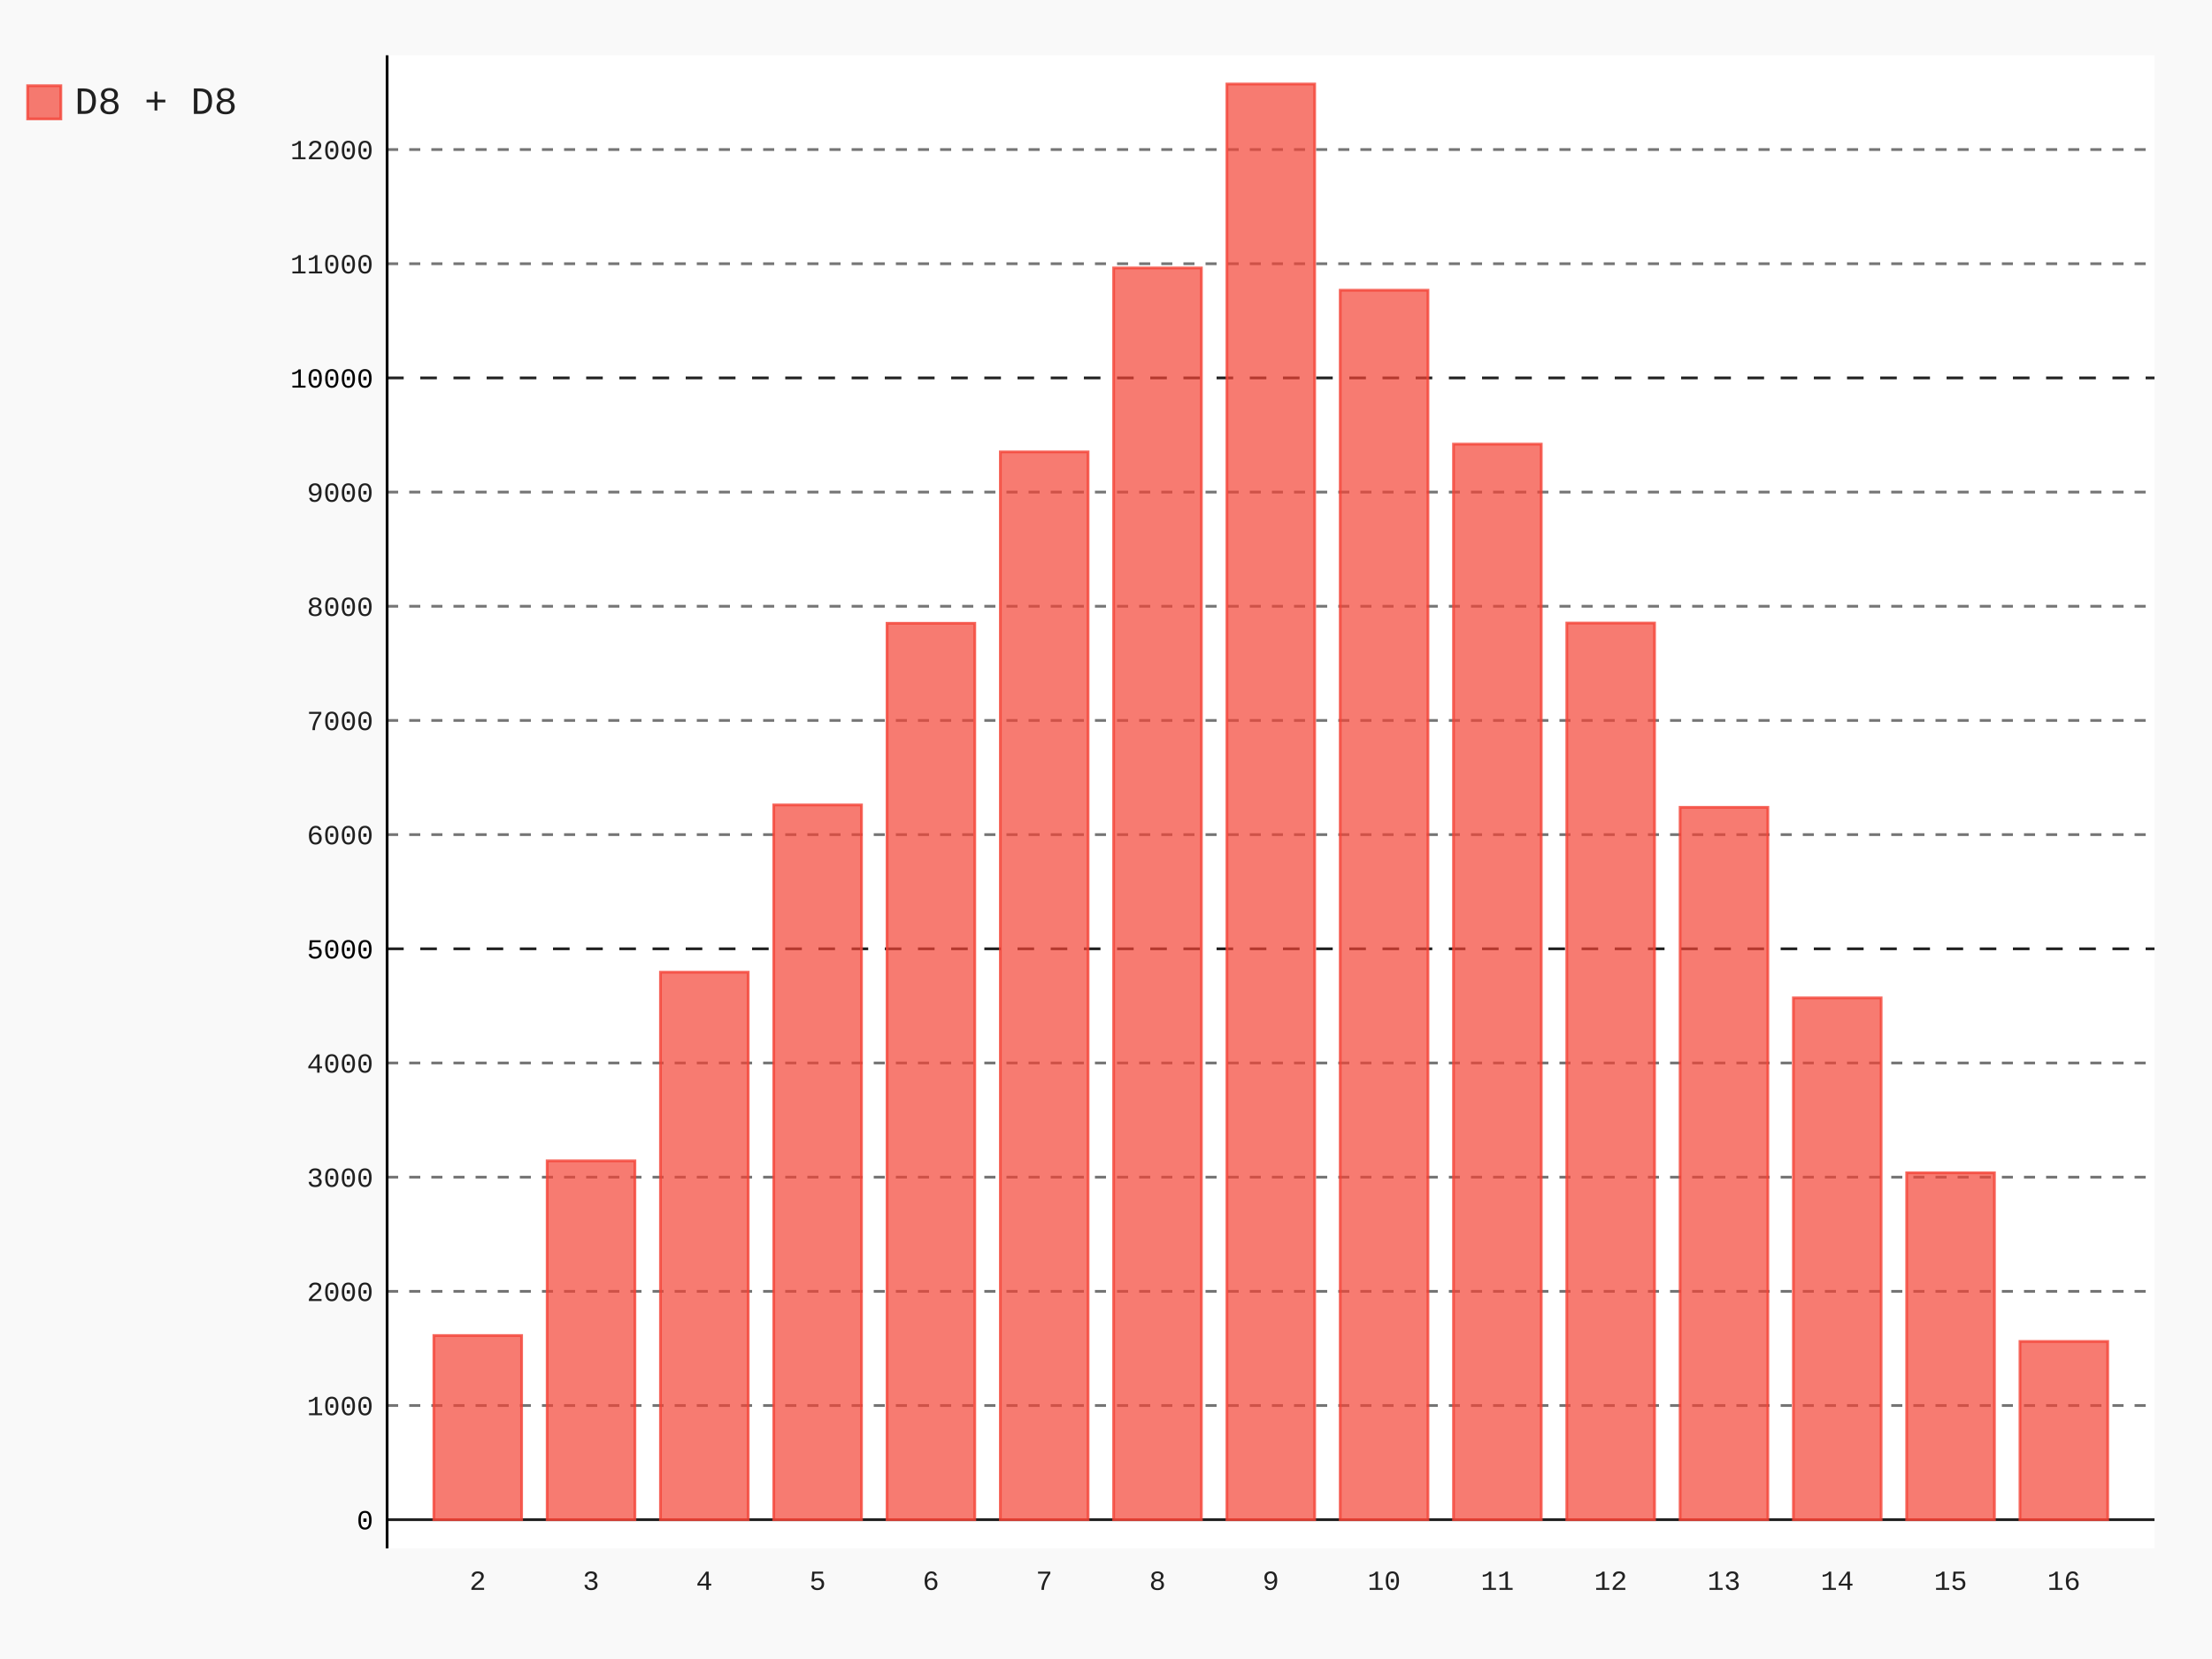
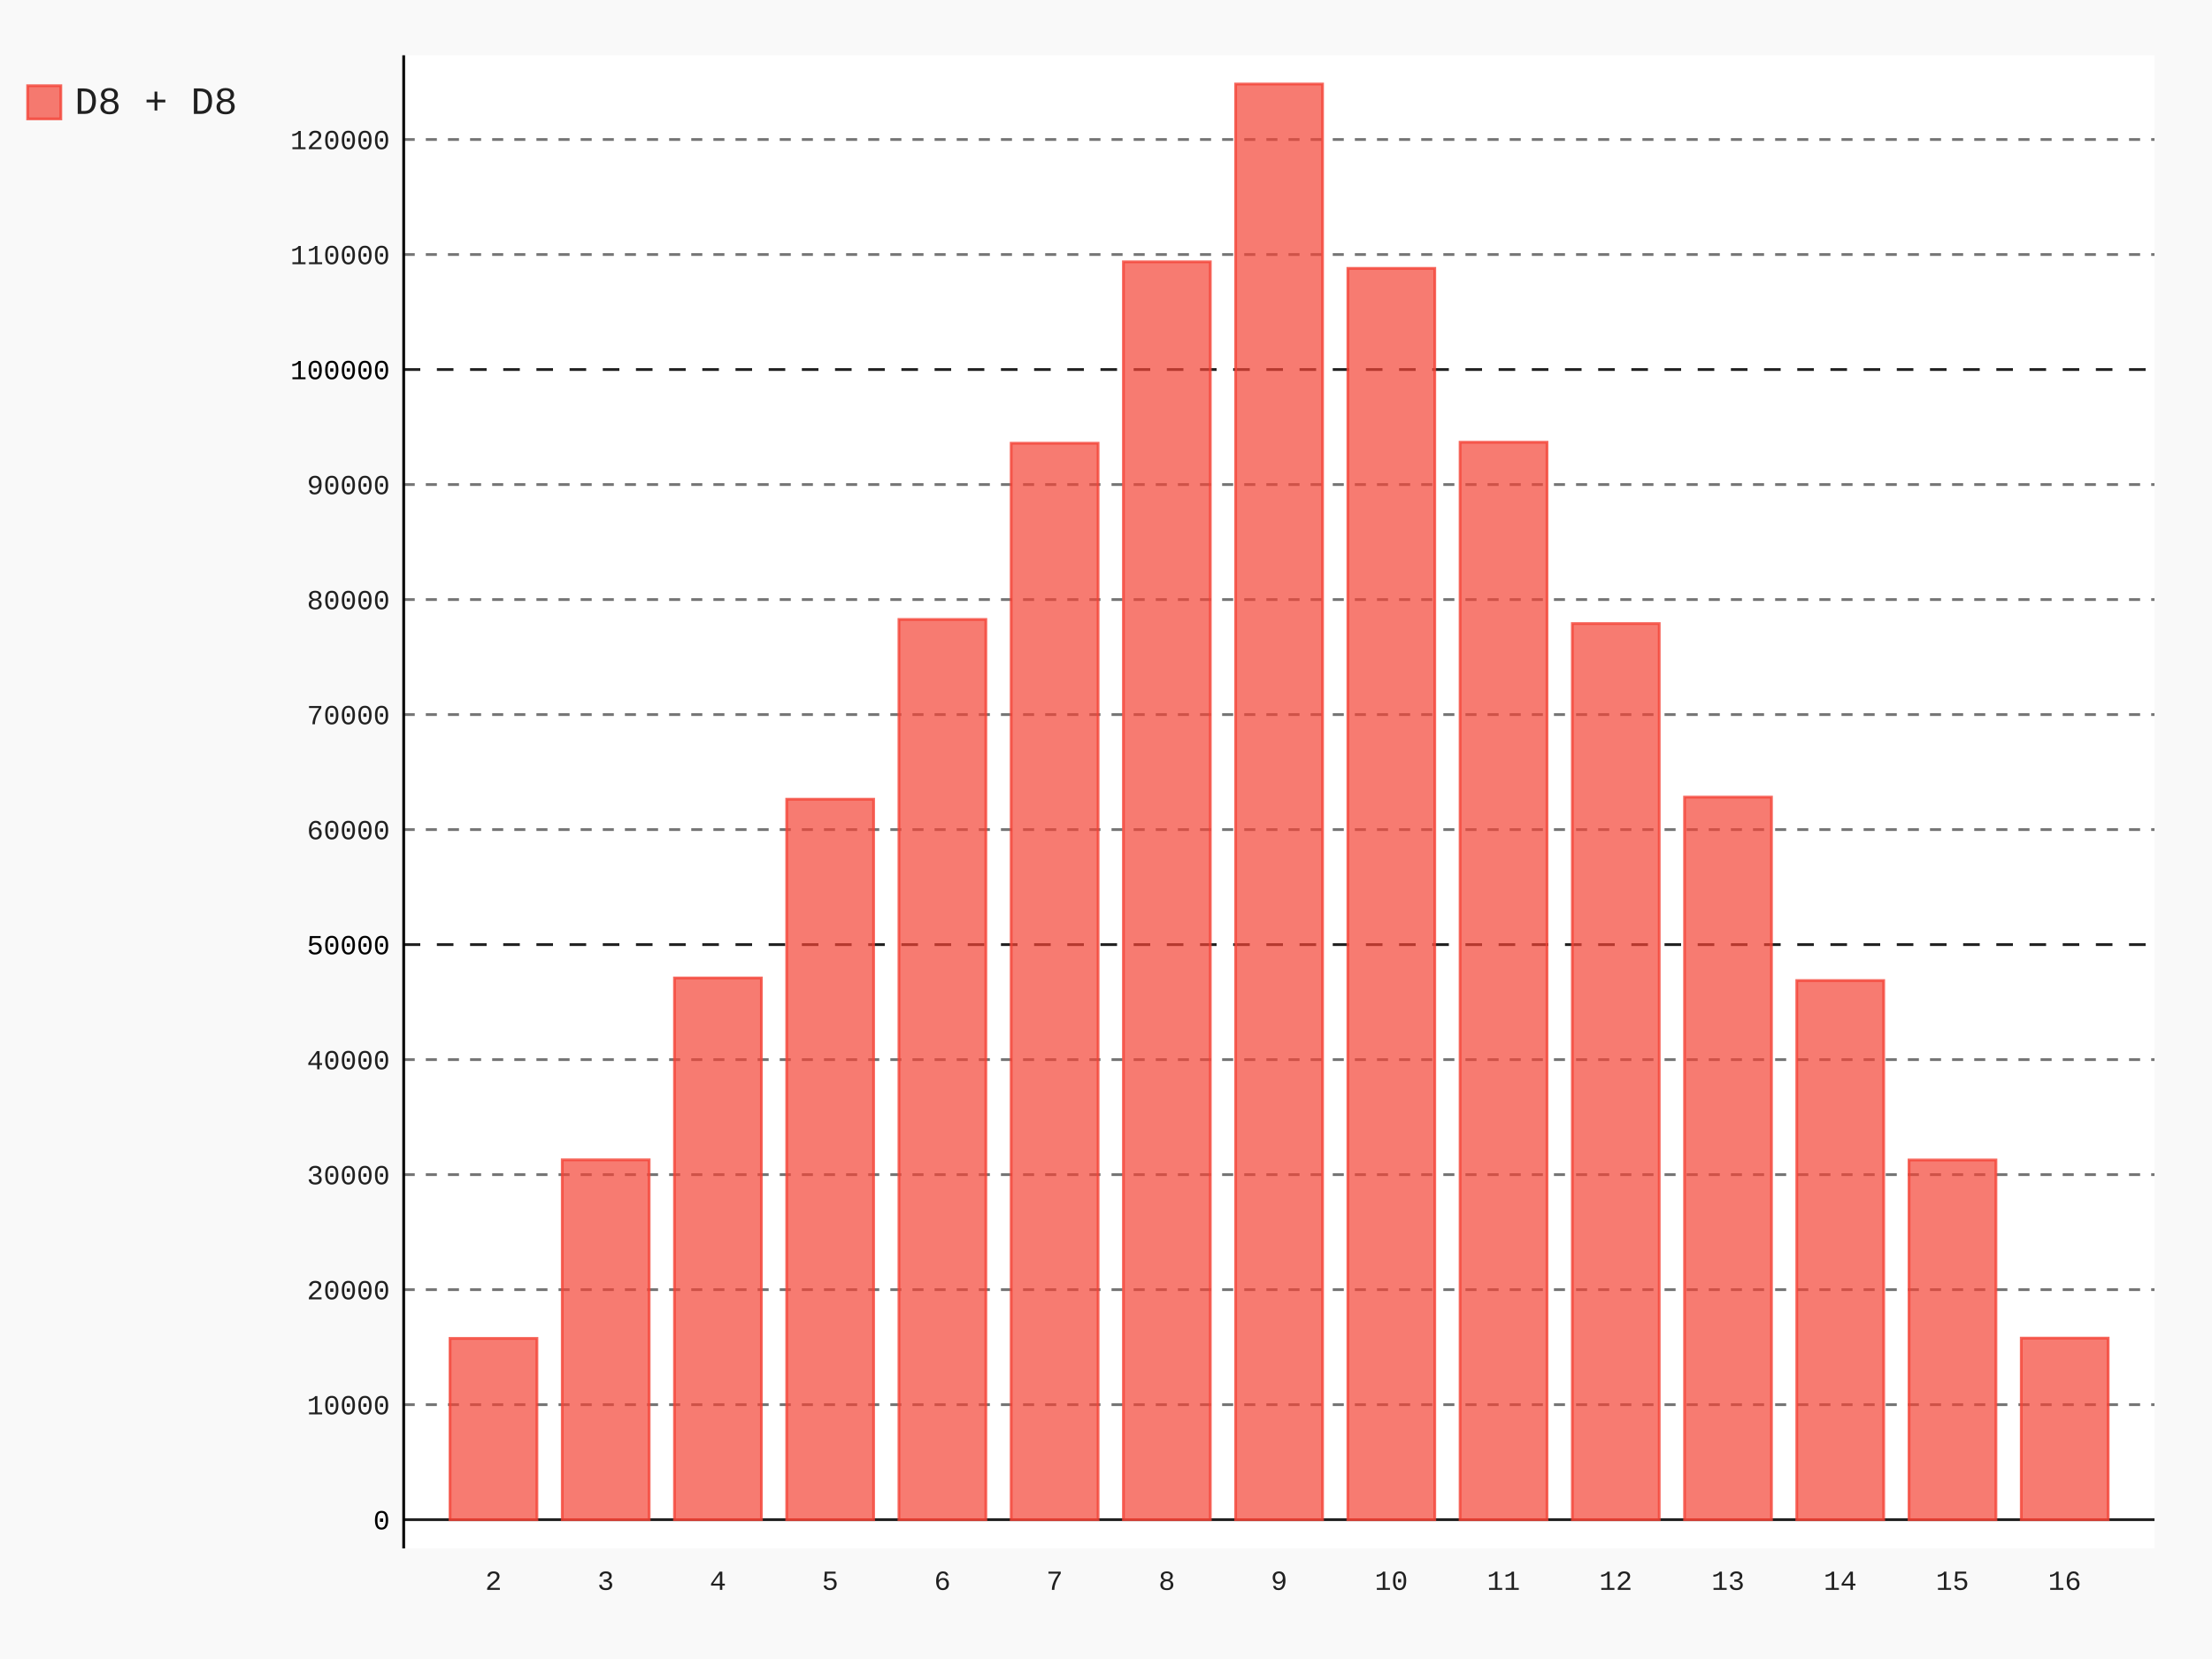
- <svg xmlns="http://www.w3.org/2000/svg" id="chart-ead8f45e-8312-452e-8c88-f332869dd10c" class="pygal-chart" viewBox="0 0 800 600">
+ <svg xmlns="http://www.w3.org/2000/svg" id="chart-90e368d8-0975-41ec-a07c-9138dd58772c" class="pygal-chart" viewBox="0 0 800 600">
  <defs>
-     <style type="text/css">#chart-ead8f45e-8312-452e-8c88-f332869dd10c{-webkit-user-select:none;-webkit-font-smoothing:antialiased;font-family:Consolas,"Liberation Mono",Menlo,Courier,monospace}#chart-ead8f45e-8312-452e-8c88-f332869dd10c .title{font-family:Consolas,"Liberation Mono",Menlo,Courier,monospace;font-size:16px}#chart-ead8f45e-8312-452e-8c88-f332869dd10c .legends .legend text{font-family:Consolas,"Liberation Mono",Menlo,Courier,monospace;font-size:14px}#chart-ead8f45e-8312-452e-8c88-f332869dd10c .axis text{font-family:Consolas,"Liberation Mono",Menlo,Courier,monospace;font-size:10px}#chart-ead8f45e-8312-452e-8c88-f332869dd10c .axis text.major{font-family:Consolas,"Liberation Mono",Menlo,Courier,monospace;font-size:10px}#chart-ead8f45e-8312-452e-8c88-f332869dd10c .text-overlay text.value{font-family:Consolas,"Liberation Mono",Menlo,Courier,monospace;font-size:16px}#chart-ead8f45e-8312-452e-8c88-f332869dd10c .text-overlay text.label{font-family:Consolas,"Liberation Mono",Menlo,Courier,monospace;font-size:10px}#chart-ead8f45e-8312-452e-8c88-f332869dd10c .tooltip{font-family:Consolas,"Liberation Mono",Menlo,Courier,monospace;font-size:14px}#chart-ead8f45e-8312-452e-8c88-f332869dd10c text.no_data{font-family:Consolas,"Liberation Mono",Menlo,Courier,monospace;font-size:64px}
- #chart-ead8f45e-8312-452e-8c88-f332869dd10c{background-color:rgba(249,249,249,1)}#chart-ead8f45e-8312-452e-8c88-f332869dd10c path,#chart-ead8f45e-8312-452e-8c88-f332869dd10c line,#chart-ead8f45e-8312-452e-8c88-f332869dd10c rect,#chart-ead8f45e-8312-452e-8c88-f332869dd10c circle{-webkit-transition:150ms;-moz-transition:150ms;transition:150ms}#chart-ead8f45e-8312-452e-8c88-f332869dd10c .graph &gt; .background{fill:rgba(249,249,249,1)}#chart-ead8f45e-8312-452e-8c88-f332869dd10c .plot &gt; .background{fill:rgba(255,255,255,1)}#chart-ead8f45e-8312-452e-8c88-f332869dd10c .graph{fill:rgba(0,0,0,.87)}#chart-ead8f45e-8312-452e-8c88-f332869dd10c text.no_data{fill:rgba(0,0,0,1)}#chart-ead8f45e-8312-452e-8c88-f332869dd10c .title{fill:rgba(0,0,0,1)}#chart-ead8f45e-8312-452e-8c88-f332869dd10c .legends .legend text{fill:rgba(0,0,0,.87)}#chart-ead8f45e-8312-452e-8c88-f332869dd10c .legends .legend:hover text{fill:rgba(0,0,0,1)}#chart-ead8f45e-8312-452e-8c88-f332869dd10c .axis .line{stroke:rgba(0,0,0,1)}#chart-ead8f45e-8312-452e-8c88-f332869dd10c .axis .guide.line{stroke:rgba(0,0,0,.54)}#chart-ead8f45e-8312-452e-8c88-f332869dd10c .axis .major.line{stroke:rgba(0,0,0,.87)}#chart-ead8f45e-8312-452e-8c88-f332869dd10c .axis text.major{fill:rgba(0,0,0,1)}#chart-ead8f45e-8312-452e-8c88-f332869dd10c .axis.y .guides:hover .guide.line,#chart-ead8f45e-8312-452e-8c88-f332869dd10c .line-graph .axis.x .guides:hover .guide.line,#chart-ead8f45e-8312-452e-8c88-f332869dd10c .stackedline-graph .axis.x .guides:hover .guide.line,#chart-ead8f45e-8312-452e-8c88-f332869dd10c .xy-graph .axis.x .guides:hover .guide.line{stroke:rgba(0,0,0,1)}#chart-ead8f45e-8312-452e-8c88-f332869dd10c .axis .guides:hover text{fill:rgba(0,0,0,1)}#chart-ead8f45e-8312-452e-8c88-f332869dd10c .reactive{fill-opacity:.7;stroke-opacity:.8}#chart-ead8f45e-8312-452e-8c88-f332869dd10c .ci{stroke:rgba(0,0,0,.87)}#chart-ead8f45e-8312-452e-8c88-f332869dd10c .reactive.active,#chart-ead8f45e-8312-452e-8c88-f332869dd10c .active .reactive{fill-opacity:.8;stroke-opacity:.9;stroke-width:4}#chart-ead8f45e-8312-452e-8c88-f332869dd10c .ci .reactive.active{stroke-width:1.5}#chart-ead8f45e-8312-452e-8c88-f332869dd10c .series text{fill:rgba(0,0,0,1)}#chart-ead8f45e-8312-452e-8c88-f332869dd10c .tooltip rect{fill:rgba(255,255,255,1);stroke:rgba(0,0,0,1);-webkit-transition:opacity 150ms;-moz-transition:opacity 150ms;transition:opacity 150ms}#chart-ead8f45e-8312-452e-8c88-f332869dd10c .tooltip .label{fill:rgba(0,0,0,.87)}#chart-ead8f45e-8312-452e-8c88-f332869dd10c .tooltip .label{fill:rgba(0,0,0,.87)}#chart-ead8f45e-8312-452e-8c88-f332869dd10c .tooltip .legend{font-size:.8em;fill:rgba(0,0,0,.54)}#chart-ead8f45e-8312-452e-8c88-f332869dd10c .tooltip .x_label{font-size:.6em;fill:rgba(0,0,0,1)}#chart-ead8f45e-8312-452e-8c88-f332869dd10c .tooltip .xlink{font-size:.5em;text-decoration:underline}#chart-ead8f45e-8312-452e-8c88-f332869dd10c .tooltip .value{font-size:1.5em}#chart-ead8f45e-8312-452e-8c88-f332869dd10c .bound{font-size:.5em}#chart-ead8f45e-8312-452e-8c88-f332869dd10c .max-value{font-size:.75em;fill:rgba(0,0,0,.54)}#chart-ead8f45e-8312-452e-8c88-f332869dd10c .map-element{fill:rgba(255,255,255,1);stroke:rgba(0,0,0,.54) !important}#chart-ead8f45e-8312-452e-8c88-f332869dd10c .map-element .reactive{fill-opacity:inherit;stroke-opacity:inherit}#chart-ead8f45e-8312-452e-8c88-f332869dd10c .color-0,#chart-ead8f45e-8312-452e-8c88-f332869dd10c .color-0 a:visited{stroke:#F44336;fill:#F44336}#chart-ead8f45e-8312-452e-8c88-f332869dd10c .text-overlay .color-0 text{fill:black}
- #chart-ead8f45e-8312-452e-8c88-f332869dd10c text.no_data{text-anchor:middle}#chart-ead8f45e-8312-452e-8c88-f332869dd10c .guide.line{fill:none}#chart-ead8f45e-8312-452e-8c88-f332869dd10c .centered{text-anchor:middle}#chart-ead8f45e-8312-452e-8c88-f332869dd10c .title{text-anchor:middle}#chart-ead8f45e-8312-452e-8c88-f332869dd10c .legends .legend text{fill-opacity:1}#chart-ead8f45e-8312-452e-8c88-f332869dd10c .axis.x text{text-anchor:middle}#chart-ead8f45e-8312-452e-8c88-f332869dd10c .axis.x:not(.web) text[transform]{text-anchor:start}#chart-ead8f45e-8312-452e-8c88-f332869dd10c .axis.x:not(.web) text[transform].backwards{text-anchor:end}#chart-ead8f45e-8312-452e-8c88-f332869dd10c .axis.y text{text-anchor:end}#chart-ead8f45e-8312-452e-8c88-f332869dd10c .axis.y text[transform].backwards{text-anchor:start}#chart-ead8f45e-8312-452e-8c88-f332869dd10c .axis.y2 text{text-anchor:start}#chart-ead8f45e-8312-452e-8c88-f332869dd10c .axis.y2 text[transform].backwards{text-anchor:end}#chart-ead8f45e-8312-452e-8c88-f332869dd10c .axis .guide.line{stroke-dasharray:4,4}#chart-ead8f45e-8312-452e-8c88-f332869dd10c .axis .major.guide.line{stroke-dasharray:6,6}#chart-ead8f45e-8312-452e-8c88-f332869dd10c .horizontal .axis.y .guide.line,#chart-ead8f45e-8312-452e-8c88-f332869dd10c .horizontal .axis.y2 .guide.line,#chart-ead8f45e-8312-452e-8c88-f332869dd10c .vertical .axis.x .guide.line{opacity:0}#chart-ead8f45e-8312-452e-8c88-f332869dd10c .horizontal .axis.always_show .guide.line,#chart-ead8f45e-8312-452e-8c88-f332869dd10c .vertical .axis.always_show .guide.line{opacity:1 !important}#chart-ead8f45e-8312-452e-8c88-f332869dd10c .axis.y .guides:hover .guide.line,#chart-ead8f45e-8312-452e-8c88-f332869dd10c .axis.y2 .guides:hover .guide.line,#chart-ead8f45e-8312-452e-8c88-f332869dd10c .axis.x .guides:hover .guide.line{opacity:1}#chart-ead8f45e-8312-452e-8c88-f332869dd10c .axis .guides:hover text{opacity:1}#chart-ead8f45e-8312-452e-8c88-f332869dd10c .nofill{fill:none}#chart-ead8f45e-8312-452e-8c88-f332869dd10c .subtle-fill{fill-opacity:.2}#chart-ead8f45e-8312-452e-8c88-f332869dd10c .dot{stroke-width:1px;fill-opacity:1}#chart-ead8f45e-8312-452e-8c88-f332869dd10c .dot.active{stroke-width:5px}#chart-ead8f45e-8312-452e-8c88-f332869dd10c .dot.negative{fill:transparent}#chart-ead8f45e-8312-452e-8c88-f332869dd10c text,#chart-ead8f45e-8312-452e-8c88-f332869dd10c tspan{stroke:none !important}#chart-ead8f45e-8312-452e-8c88-f332869dd10c .series text.active{opacity:1}#chart-ead8f45e-8312-452e-8c88-f332869dd10c .tooltip rect{fill-opacity:.95;stroke-width:.5}#chart-ead8f45e-8312-452e-8c88-f332869dd10c .tooltip text{fill-opacity:1}#chart-ead8f45e-8312-452e-8c88-f332869dd10c .showable{visibility:hidden}#chart-ead8f45e-8312-452e-8c88-f332869dd10c .showable.shown{visibility:visible}#chart-ead8f45e-8312-452e-8c88-f332869dd10c .gauge-background{fill:rgba(229,229,229,1);stroke:none}#chart-ead8f45e-8312-452e-8c88-f332869dd10c .bg-lines{stroke:rgba(249,249,249,1);stroke-width:2px}</style>
+     <style type="text/css">#chart-90e368d8-0975-41ec-a07c-9138dd58772c{-webkit-user-select:none;-webkit-font-smoothing:antialiased;font-family:Consolas,"Liberation Mono",Menlo,Courier,monospace}#chart-90e368d8-0975-41ec-a07c-9138dd58772c .title{font-family:Consolas,"Liberation Mono",Menlo,Courier,monospace;font-size:16px}#chart-90e368d8-0975-41ec-a07c-9138dd58772c .legends .legend text{font-family:Consolas,"Liberation Mono",Menlo,Courier,monospace;font-size:14px}#chart-90e368d8-0975-41ec-a07c-9138dd58772c .axis text{font-family:Consolas,"Liberation Mono",Menlo,Courier,monospace;font-size:10px}#chart-90e368d8-0975-41ec-a07c-9138dd58772c .axis text.major{font-family:Consolas,"Liberation Mono",Menlo,Courier,monospace;font-size:10px}#chart-90e368d8-0975-41ec-a07c-9138dd58772c .text-overlay text.value{font-family:Consolas,"Liberation Mono",Menlo,Courier,monospace;font-size:16px}#chart-90e368d8-0975-41ec-a07c-9138dd58772c .text-overlay text.label{font-family:Consolas,"Liberation Mono",Menlo,Courier,monospace;font-size:10px}#chart-90e368d8-0975-41ec-a07c-9138dd58772c .tooltip{font-family:Consolas,"Liberation Mono",Menlo,Courier,monospace;font-size:14px}#chart-90e368d8-0975-41ec-a07c-9138dd58772c text.no_data{font-family:Consolas,"Liberation Mono",Menlo,Courier,monospace;font-size:64px}
+ #chart-90e368d8-0975-41ec-a07c-9138dd58772c{background-color:rgba(249,249,249,1)}#chart-90e368d8-0975-41ec-a07c-9138dd58772c path,#chart-90e368d8-0975-41ec-a07c-9138dd58772c line,#chart-90e368d8-0975-41ec-a07c-9138dd58772c rect,#chart-90e368d8-0975-41ec-a07c-9138dd58772c circle{-webkit-transition:150ms;-moz-transition:150ms;transition:150ms}#chart-90e368d8-0975-41ec-a07c-9138dd58772c .graph &gt; .background{fill:rgba(249,249,249,1)}#chart-90e368d8-0975-41ec-a07c-9138dd58772c .plot &gt; .background{fill:rgba(255,255,255,1)}#chart-90e368d8-0975-41ec-a07c-9138dd58772c .graph{fill:rgba(0,0,0,.87)}#chart-90e368d8-0975-41ec-a07c-9138dd58772c text.no_data{fill:rgba(0,0,0,1)}#chart-90e368d8-0975-41ec-a07c-9138dd58772c .title{fill:rgba(0,0,0,1)}#chart-90e368d8-0975-41ec-a07c-9138dd58772c .legends .legend text{fill:rgba(0,0,0,.87)}#chart-90e368d8-0975-41ec-a07c-9138dd58772c .legends .legend:hover text{fill:rgba(0,0,0,1)}#chart-90e368d8-0975-41ec-a07c-9138dd58772c .axis .line{stroke:rgba(0,0,0,1)}#chart-90e368d8-0975-41ec-a07c-9138dd58772c .axis .guide.line{stroke:rgba(0,0,0,.54)}#chart-90e368d8-0975-41ec-a07c-9138dd58772c .axis .major.line{stroke:rgba(0,0,0,.87)}#chart-90e368d8-0975-41ec-a07c-9138dd58772c .axis text.major{fill:rgba(0,0,0,1)}#chart-90e368d8-0975-41ec-a07c-9138dd58772c .axis.y .guides:hover .guide.line,#chart-90e368d8-0975-41ec-a07c-9138dd58772c .line-graph .axis.x .guides:hover .guide.line,#chart-90e368d8-0975-41ec-a07c-9138dd58772c .stackedline-graph .axis.x .guides:hover .guide.line,#chart-90e368d8-0975-41ec-a07c-9138dd58772c .xy-graph .axis.x .guides:hover .guide.line{stroke:rgba(0,0,0,1)}#chart-90e368d8-0975-41ec-a07c-9138dd58772c .axis .guides:hover text{fill:rgba(0,0,0,1)}#chart-90e368d8-0975-41ec-a07c-9138dd58772c .reactive{fill-opacity:.7;stroke-opacity:.8}#chart-90e368d8-0975-41ec-a07c-9138dd58772c .ci{stroke:rgba(0,0,0,.87)}#chart-90e368d8-0975-41ec-a07c-9138dd58772c .reactive.active,#chart-90e368d8-0975-41ec-a07c-9138dd58772c .active .reactive{fill-opacity:.8;stroke-opacity:.9;stroke-width:4}#chart-90e368d8-0975-41ec-a07c-9138dd58772c .ci .reactive.active{stroke-width:1.5}#chart-90e368d8-0975-41ec-a07c-9138dd58772c .series text{fill:rgba(0,0,0,1)}#chart-90e368d8-0975-41ec-a07c-9138dd58772c .tooltip rect{fill:rgba(255,255,255,1);stroke:rgba(0,0,0,1);-webkit-transition:opacity 150ms;-moz-transition:opacity 150ms;transition:opacity 150ms}#chart-90e368d8-0975-41ec-a07c-9138dd58772c .tooltip .label{fill:rgba(0,0,0,.87)}#chart-90e368d8-0975-41ec-a07c-9138dd58772c .tooltip .label{fill:rgba(0,0,0,.87)}#chart-90e368d8-0975-41ec-a07c-9138dd58772c .tooltip .legend{font-size:.8em;fill:rgba(0,0,0,.54)}#chart-90e368d8-0975-41ec-a07c-9138dd58772c .tooltip .x_label{font-size:.6em;fill:rgba(0,0,0,1)}#chart-90e368d8-0975-41ec-a07c-9138dd58772c .tooltip .xlink{font-size:.5em;text-decoration:underline}#chart-90e368d8-0975-41ec-a07c-9138dd58772c .tooltip .value{font-size:1.5em}#chart-90e368d8-0975-41ec-a07c-9138dd58772c .bound{font-size:.5em}#chart-90e368d8-0975-41ec-a07c-9138dd58772c .max-value{font-size:.75em;fill:rgba(0,0,0,.54)}#chart-90e368d8-0975-41ec-a07c-9138dd58772c .map-element{fill:rgba(255,255,255,1);stroke:rgba(0,0,0,.54) !important}#chart-90e368d8-0975-41ec-a07c-9138dd58772c .map-element .reactive{fill-opacity:inherit;stroke-opacity:inherit}#chart-90e368d8-0975-41ec-a07c-9138dd58772c .color-0,#chart-90e368d8-0975-41ec-a07c-9138dd58772c .color-0 a:visited{stroke:#F44336;fill:#F44336}#chart-90e368d8-0975-41ec-a07c-9138dd58772c .text-overlay .color-0 text{fill:black}
+ #chart-90e368d8-0975-41ec-a07c-9138dd58772c text.no_data{text-anchor:middle}#chart-90e368d8-0975-41ec-a07c-9138dd58772c .guide.line{fill:none}#chart-90e368d8-0975-41ec-a07c-9138dd58772c .centered{text-anchor:middle}#chart-90e368d8-0975-41ec-a07c-9138dd58772c .title{text-anchor:middle}#chart-90e368d8-0975-41ec-a07c-9138dd58772c .legends .legend text{fill-opacity:1}#chart-90e368d8-0975-41ec-a07c-9138dd58772c .axis.x text{text-anchor:middle}#chart-90e368d8-0975-41ec-a07c-9138dd58772c .axis.x:not(.web) text[transform]{text-anchor:start}#chart-90e368d8-0975-41ec-a07c-9138dd58772c .axis.x:not(.web) text[transform].backwards{text-anchor:end}#chart-90e368d8-0975-41ec-a07c-9138dd58772c .axis.y text{text-anchor:end}#chart-90e368d8-0975-41ec-a07c-9138dd58772c .axis.y text[transform].backwards{text-anchor:start}#chart-90e368d8-0975-41ec-a07c-9138dd58772c .axis.y2 text{text-anchor:start}#chart-90e368d8-0975-41ec-a07c-9138dd58772c .axis.y2 text[transform].backwards{text-anchor:end}#chart-90e368d8-0975-41ec-a07c-9138dd58772c .axis .guide.line{stroke-dasharray:4,4}#chart-90e368d8-0975-41ec-a07c-9138dd58772c .axis .major.guide.line{stroke-dasharray:6,6}#chart-90e368d8-0975-41ec-a07c-9138dd58772c .horizontal .axis.y .guide.line,#chart-90e368d8-0975-41ec-a07c-9138dd58772c .horizontal .axis.y2 .guide.line,#chart-90e368d8-0975-41ec-a07c-9138dd58772c .vertical .axis.x .guide.line{opacity:0}#chart-90e368d8-0975-41ec-a07c-9138dd58772c .horizontal .axis.always_show .guide.line,#chart-90e368d8-0975-41ec-a07c-9138dd58772c .vertical .axis.always_show .guide.line{opacity:1 !important}#chart-90e368d8-0975-41ec-a07c-9138dd58772c .axis.y .guides:hover .guide.line,#chart-90e368d8-0975-41ec-a07c-9138dd58772c .axis.y2 .guides:hover .guide.line,#chart-90e368d8-0975-41ec-a07c-9138dd58772c .axis.x .guides:hover .guide.line{opacity:1}#chart-90e368d8-0975-41ec-a07c-9138dd58772c .axis .guides:hover text{opacity:1}#chart-90e368d8-0975-41ec-a07c-9138dd58772c .nofill{fill:none}#chart-90e368d8-0975-41ec-a07c-9138dd58772c .subtle-fill{fill-opacity:.2}#chart-90e368d8-0975-41ec-a07c-9138dd58772c .dot{stroke-width:1px;fill-opacity:1}#chart-90e368d8-0975-41ec-a07c-9138dd58772c .dot.active{stroke-width:5px}#chart-90e368d8-0975-41ec-a07c-9138dd58772c .dot.negative{fill:transparent}#chart-90e368d8-0975-41ec-a07c-9138dd58772c text,#chart-90e368d8-0975-41ec-a07c-9138dd58772c tspan{stroke:none !important}#chart-90e368d8-0975-41ec-a07c-9138dd58772c .series text.active{opacity:1}#chart-90e368d8-0975-41ec-a07c-9138dd58772c .tooltip rect{fill-opacity:.95;stroke-width:.5}#chart-90e368d8-0975-41ec-a07c-9138dd58772c .tooltip text{fill-opacity:1}#chart-90e368d8-0975-41ec-a07c-9138dd58772c .showable{visibility:hidden}#chart-90e368d8-0975-41ec-a07c-9138dd58772c .showable.shown{visibility:visible}#chart-90e368d8-0975-41ec-a07c-9138dd58772c .gauge-background{fill:rgba(229,229,229,1);stroke:none}#chart-90e368d8-0975-41ec-a07c-9138dd58772c .bg-lines{stroke:rgba(249,249,249,1);stroke-width:2px}</style>
  </defs>
  <g class="graph bar-graph vertical">
    <rect x="0" y="0" width="800" height="600" class="background" />
-     <g transform="translate(140, 20)" class="plot">
-       <rect x="0" y="0" width="639.2" height="540" class="background" />
+     <g transform="translate(146, 20)" class="plot">
+       <rect x="0" y="0" width="633.2" height="540" class="background" />
      <g class="axis y always_show">
        <g class="guides">
-           <path d="M0 529.615 h639.2" class="axis major line" />
+           <path d="M0 529.615 h633.2" class="axis major line" />
          <text x="-5" y="533.115" class="major">0</text>
        </g>
        <g class="guides">
-           <path d="M0 488.321 h639.2" class="guide line" />
-           <text x="-5" y="491.821" class="">1000</text>
+           <path d="M0 488.019 h633.2" class="guide line" />
+           <text x="-5" y="491.519" class="">10000</text>
        </g>
        <g class="guides">
-           <path d="M0 447.027 h639.2" class="guide line" />
-           <text x="-5" y="450.527" class="">2000</text>
+           <path d="M0 446.422 h633.2" class="guide line" />
+           <text x="-5" y="449.922" class="">20000</text>
        </g>
        <g class="guides">
-           <path d="M0 405.733 h639.2" class="guide line" />
-           <text x="-5" y="409.233" class="">3000</text>
+           <path d="M0 404.825 h633.2" class="guide line" />
+           <text x="-5" y="408.325" class="">30000</text>
        </g>
        <g class="guides">
-           <path d="M0 364.439 h639.2" class="guide line" />
-           <text x="-5" y="367.939" class="">4000</text>
+           <path d="M0 363.229 h633.2" class="guide line" />
+           <text x="-5" y="366.729" class="">40000</text>
        </g>
        <g class="guides">
-           <path d="M0 323.145 h639.2" class="major guide line" />
-           <text x="-5" y="326.645" class="major">5000</text>
+           <path d="M0 321.632 h633.2" class="major guide line" />
+           <text x="-5" y="325.132" class="major">50000</text>
        </g>
        <g class="guides">
-           <path d="M0 281.851 h639.2" class="guide line" />
-           <text x="-5" y="285.351" class="">6000</text>
+           <path d="M0 280.035 h633.2" class="guide line" />
+           <text x="-5" y="283.535" class="">60000</text>
        </g>
        <g class="guides">
-           <path d="M0 240.557 h639.2" class="guide line" />
-           <text x="-5" y="244.057" class="">7000</text>
+           <path d="M0 238.439 h633.2" class="guide line" />
+           <text x="-5" y="241.939" class="">70000</text>
        </g>
        <g class="guides">
-           <path d="M0 199.263 h639.2" class="guide line" />
-           <text x="-5" y="202.763" class="">8000</text>
+           <path d="M0 196.842 h633.2" class="guide line" />
+           <text x="-5" y="200.342" class="">80000</text>
        </g>
        <g class="guides">
-           <path d="M0 157.969 h639.2" class="guide line" />
-           <text x="-5" y="161.469" class="">9000</text>
+           <path d="M0 155.245 h633.2" class="guide line" />
+           <text x="-5" y="158.745" class="">90000</text>
        </g>
        <g class="guides">
-           <path d="M0 116.675 h639.2" class="major guide line" />
-           <text x="-5" y="120.175" class="major">10000</text>
+           <path d="M0 113.648 h633.2" class="major guide line" />
+           <text x="-5" y="117.148" class="major">100000</text>
        </g>
        <g class="guides">
-           <path d="M0 75.381 h639.2" class="guide line" />
-           <text x="-5" y="78.881" class="">11000</text>
+           <path d="M0 72.052 h633.2" class="guide line" />
+           <text x="-5" y="75.552" class="">110000</text>
        </g>
        <g class="guides">
-           <path d="M0 34.087 h639.2" class="guide line" />
-           <text x="-5" y="37.587" class="">12000</text>
+           <path d="M0 30.455 h633.2" class="guide line" />
+           <text x="-5" y="33.955" class="">120000</text>
        </g>
      </g>
      <g class="axis x">
        <path d="M0 0 v540" class="line" />
        <g class="guides">
-           <path d="M32.779 0 v540" class="guide line" />
-           <text x="32.779" y="555.0" class="">2</text>
+           <path d="M32.472 0 v540" class="guide line" />
+           <text x="32.472" y="555.0" class="">2</text>
        </g>
        <g class="guides">
-           <path d="M73.754 0 v540" class="guide line" />
-           <text x="73.754" y="555.0" class="">3</text>
+           <path d="M73.062 0 v540" class="guide line" />
+           <text x="73.062" y="555.0" class="">3</text>
        </g>
        <g class="guides">
-           <path d="M114.728 0 v540" class="guide line" />
-           <text x="114.728" y="555.0" class="">4</text>
+           <path d="M113.651 0 v540" class="guide line" />
+           <text x="113.651" y="555.0" class="">4</text>
        </g>
        <g class="guides">
-           <path d="M155.703 0 v540" class="guide line" />
-           <text x="155.703" y="555.0" class="">5</text>
+           <path d="M154.241 0 v540" class="guide line" />
+           <text x="154.241" y="555.0" class="">5</text>
        </g>
        <g class="guides">
-           <path d="M196.677 0 v540" class="guide line" />
-           <text x="196.677" y="555.0" class="">6</text>
+           <path d="M194.831 0 v540" class="guide line" />
+           <text x="194.831" y="555.0" class="">6</text>
        </g>
        <g class="guides">
-           <path d="M237.651 0 v540" class="guide line" />
-           <text x="237.651" y="555.0" class="">7</text>
+           <path d="M235.421 0 v540" class="guide line" />
+           <text x="235.421" y="555.0" class="">7</text>
        </g>
        <g class="guides">
-           <path d="M278.626 0 v540" class="guide line" />
-           <text x="278.626" y="555.0" class="">8</text>
+           <path d="M276.01 0 v540" class="guide line" />
+           <text x="276.01" y="555.0" class="">8</text>
        </g>
        <g class="guides">
-           <path d="M319.6 0 v540" class="guide line" />
-           <text x="319.6" y="555.0" class="">9</text>
+           <path d="M316.6 0 v540" class="guide line" />
+           <text x="316.6" y="555.0" class="">9</text>
        </g>
        <g class="guides">
-           <path d="M360.574 0 v540" class="guide line" />
-           <text x="360.574" y="555.0" class="">10</text>
+           <path d="M357.19 0 v540" class="guide line" />
+           <text x="357.19" y="555.0" class="">10</text>
        </g>
        <g class="guides">
-           <path d="M401.549 0 v540" class="guide line" />
-           <text x="401.549" y="555.0" class="">11</text>
+           <path d="M397.779 0 v540" class="guide line" />
+           <text x="397.779" y="555.0" class="">11</text>
        </g>
        <g class="guides">
-           <path d="M442.523 0 v540" class="guide line" />
-           <text x="442.523" y="555.0" class="">12</text>
+           <path d="M438.369 0 v540" class="guide line" />
+           <text x="438.369" y="555.0" class="">12</text>
        </g>
        <g class="guides">
-           <path d="M483.497 0 v540" class="guide line" />
-           <text x="483.497" y="555.0" class="">13</text>
+           <path d="M478.959 0 v540" class="guide line" />
+           <text x="478.959" y="555.0" class="">13</text>
        </g>
        <g class="guides">
-           <path d="M524.472 0 v540" class="guide line" />
-           <text x="524.472" y="555.0" class="">14</text>
+           <path d="M519.549 0 v540" class="guide line" />
+           <text x="519.549" y="555.0" class="">14</text>
        </g>
        <g class="guides">
-           <path d="M565.446 0 v540" class="guide line" />
-           <text x="565.446" y="555.0" class="">15</text>
+           <path d="M560.138 0 v540" class="guide line" />
+           <text x="560.138" y="555.0" class="">15</text>
        </g>
        <g class="guides">
-           <path d="M606.421 0 v540" class="guide line" />
-           <text x="606.421" y="555.0" class="">16</text>
+           <path d="M600.728 0 v540" class="guide line" />
+           <text x="600.728" y="555.0" class="">16</text>
        </g>
      </g>
      <g class="series serie-0 color-0">
        <g class="bars">
          <g class="bar">
-             <rect x="16.914" y="463.008" rx="0" ry="0" width="31.731" height="66.607" class="rect reactive tooltip-trigger" />
+             <rect x="16.755" y="464.047" rx="0" ry="0" width="31.433" height="65.569" class="rect reactive tooltip-trigger" />
          </g>
          <g class="bar">
-             <rect x="57.889" y="399.828" rx="0" ry="0" width="31.731" height="129.787" class="rect reactive tooltip-trigger" />
+             <rect x="57.345" y="399.468" rx="0" ry="0" width="31.433" height="130.148" class="rect reactive tooltip-trigger" />
          </g>
          <g class="bar">
-             <rect x="98.863" y="331.611" rx="0" ry="0" width="31.731" height="198.005" class="rect reactive tooltip-trigger" />
+             <rect x="97.935" y="333.695" rx="0" ry="0" width="31.433" height="195.92" class="rect reactive tooltip-trigger" />
          </g>
          <g class="bar">
-             <rect x="139.837" y="271.115" rx="0" ry="0" width="31.731" height="258.5" class="rect reactive tooltip-trigger" />
+             <rect x="138.525" y="269.05" rx="0" ry="0" width="31.433" height="260.566" class="rect reactive tooltip-trigger" />
          </g>
          <g class="bar">
-             <rect x="180.812" y="205.416" rx="0" ry="0" width="31.731" height="324.199" class="rect reactive tooltip-trigger" />
+             <rect x="179.114" y="204.034" rx="0" ry="0" width="31.433" height="325.582" class="rect reactive tooltip-trigger" />
          </g>
          <g class="bar">
-             <rect x="221.786" y="143.434" rx="0" ry="0" width="31.731" height="386.181" class="rect reactive tooltip-trigger" />
+             <rect x="219.704" y="140.299" rx="0" ry="0" width="31.433" height="389.316" class="rect reactive tooltip-trigger" />
          </g>
          <g class="bar">
-             <rect x="262.76" y="76.909" rx="0" ry="0" width="31.731" height="452.706" class="rect reactive tooltip-trigger" />
+             <rect x="260.294" y="74.689" rx="0" ry="0" width="31.433" height="454.926" class="rect reactive tooltip-trigger" />
          </g>
          <g class="bar">
-             <rect x="303.735" y="10.385" rx="0" ry="0" width="31.731" height="519.231" class="rect reactive tooltip-trigger" />
+             <rect x="300.884" y="10.385" rx="0" ry="0" width="31.433" height="519.231" class="rect reactive tooltip-trigger" />
          </g>
          <g class="bar">
-             <rect x="344.709" y="84.962" rx="0" ry="0" width="31.731" height="444.654" class="rect reactive tooltip-trigger" />
+             <rect x="341.473" y="77.056" rx="0" ry="0" width="31.433" height="452.56" class="rect reactive tooltip-trigger" />
          </g>
          <g class="bar">
-             <rect x="385.683" y="140.626" rx="0" ry="0" width="31.731" height="388.989" class="rect reactive tooltip-trigger" />
+             <rect x="382.063" y="139.942" rx="0" ry="0" width="31.433" height="389.674" class="rect reactive tooltip-trigger" />
          </g>
          <g class="bar">
-             <rect x="426.658" y="205.334" rx="0" ry="0" width="31.731" height="324.282" class="rect reactive tooltip-trigger" />
+             <rect x="422.653" y="205.515" rx="0" ry="0" width="31.433" height="324.101" class="rect reactive tooltip-trigger" />
          </g>
          <g class="bar">
-             <rect x="467.632" y="271.982" rx="0" ry="0" width="31.731" height="257.633" class="rect reactive tooltip-trigger" />
+             <rect x="463.243" y="268.288" rx="0" ry="0" width="31.433" height="261.327" class="rect reactive tooltip-trigger" />
          </g>
          <g class="bar">
-             <rect x="508.607" y="340.902" rx="0" ry="0" width="31.731" height="188.714" class="rect reactive tooltip-trigger" />
+             <rect x="503.832" y="334.627" rx="0" ry="0" width="31.433" height="194.989" class="rect reactive tooltip-trigger" />
          </g>
          <g class="bar">
-             <rect x="549.581" y="404.164" rx="0" ry="0" width="31.731" height="125.451" class="rect reactive tooltip-trigger" />
+             <rect x="544.422" y="399.518" rx="0" ry="0" width="31.433" height="130.098" class="rect reactive tooltip-trigger" />
          </g>
          <g class="bar">
-             <rect x="590.555" y="465.155" rx="0" ry="0" width="31.731" height="64.46" class="rect reactive tooltip-trigger" />
+             <rect x="585.012" y="463.951" rx="0" ry="0" width="31.433" height="65.665" class="rect reactive tooltip-trigger" />
          </g>
        </g>
      </g>
    </g>
    <g class="titles" />
-     <g transform="translate(140, 20)" class="plot overlay">
+     <g transform="translate(146, 20)" class="plot overlay">
      <g class="series serie-0 color-0" />
    </g>
-     <g transform="translate(140, 20)" class="plot text-overlay">
+     <g transform="translate(146, 20)" class="plot text-overlay">
      <g class="series serie-0 color-0" />
    </g>
-     <g transform="translate(140, 20)" class="plot tooltip-overlay">
+     <g transform="translate(146, 20)" class="plot tooltip-overlay">
      <g transform="translate(0 0)" style="opacity: 0" class="tooltip">
        <rect rx="0" ry="0" width="0" height="0" class="tooltip-box" />
        <g class="text" />
      </g>
    </g>
    <g transform="translate(10, 30)" class="legends">
      <g id="activate-serie-0" class="legend reactive activate-serie">
        <rect x="0.0" y="1.0" width="12" height="12" class="color-0 reactive" />
        <text x="17.0" y="11.2">D8 + D8</text>
      </g>
    </g>
    <g transform="translate(790, 30)" class="legends" />
  </g>
</svg>
